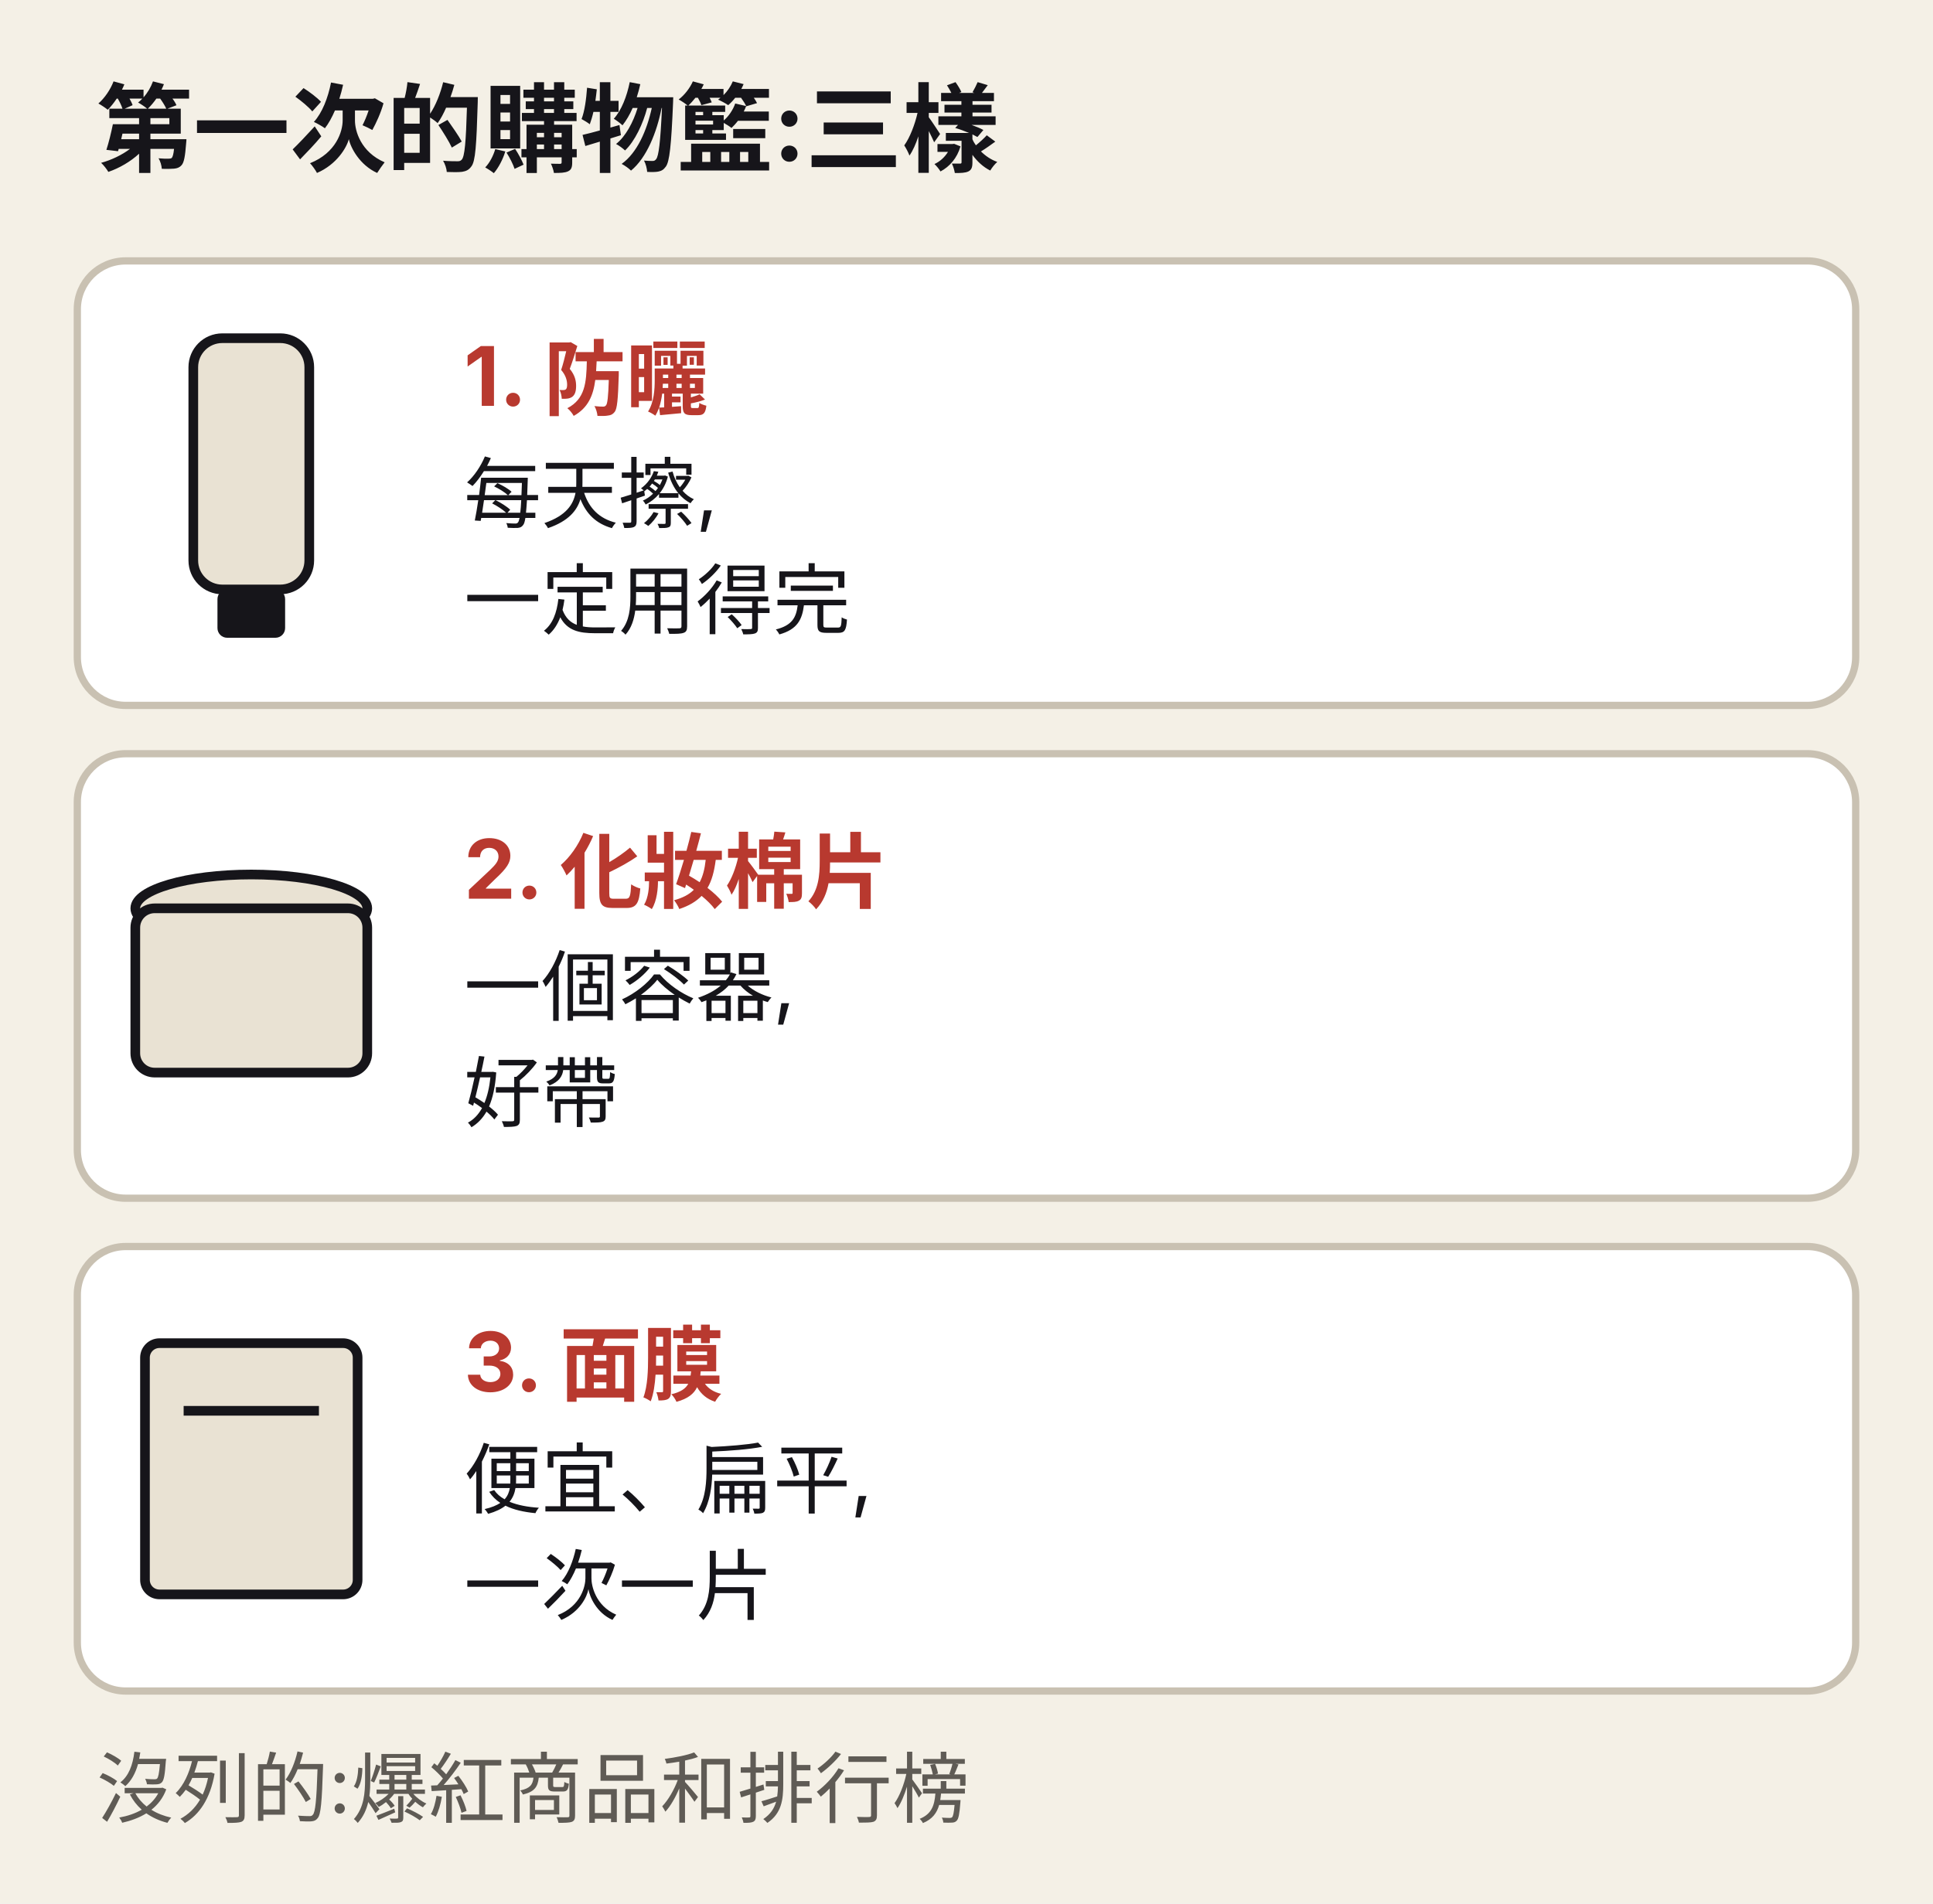
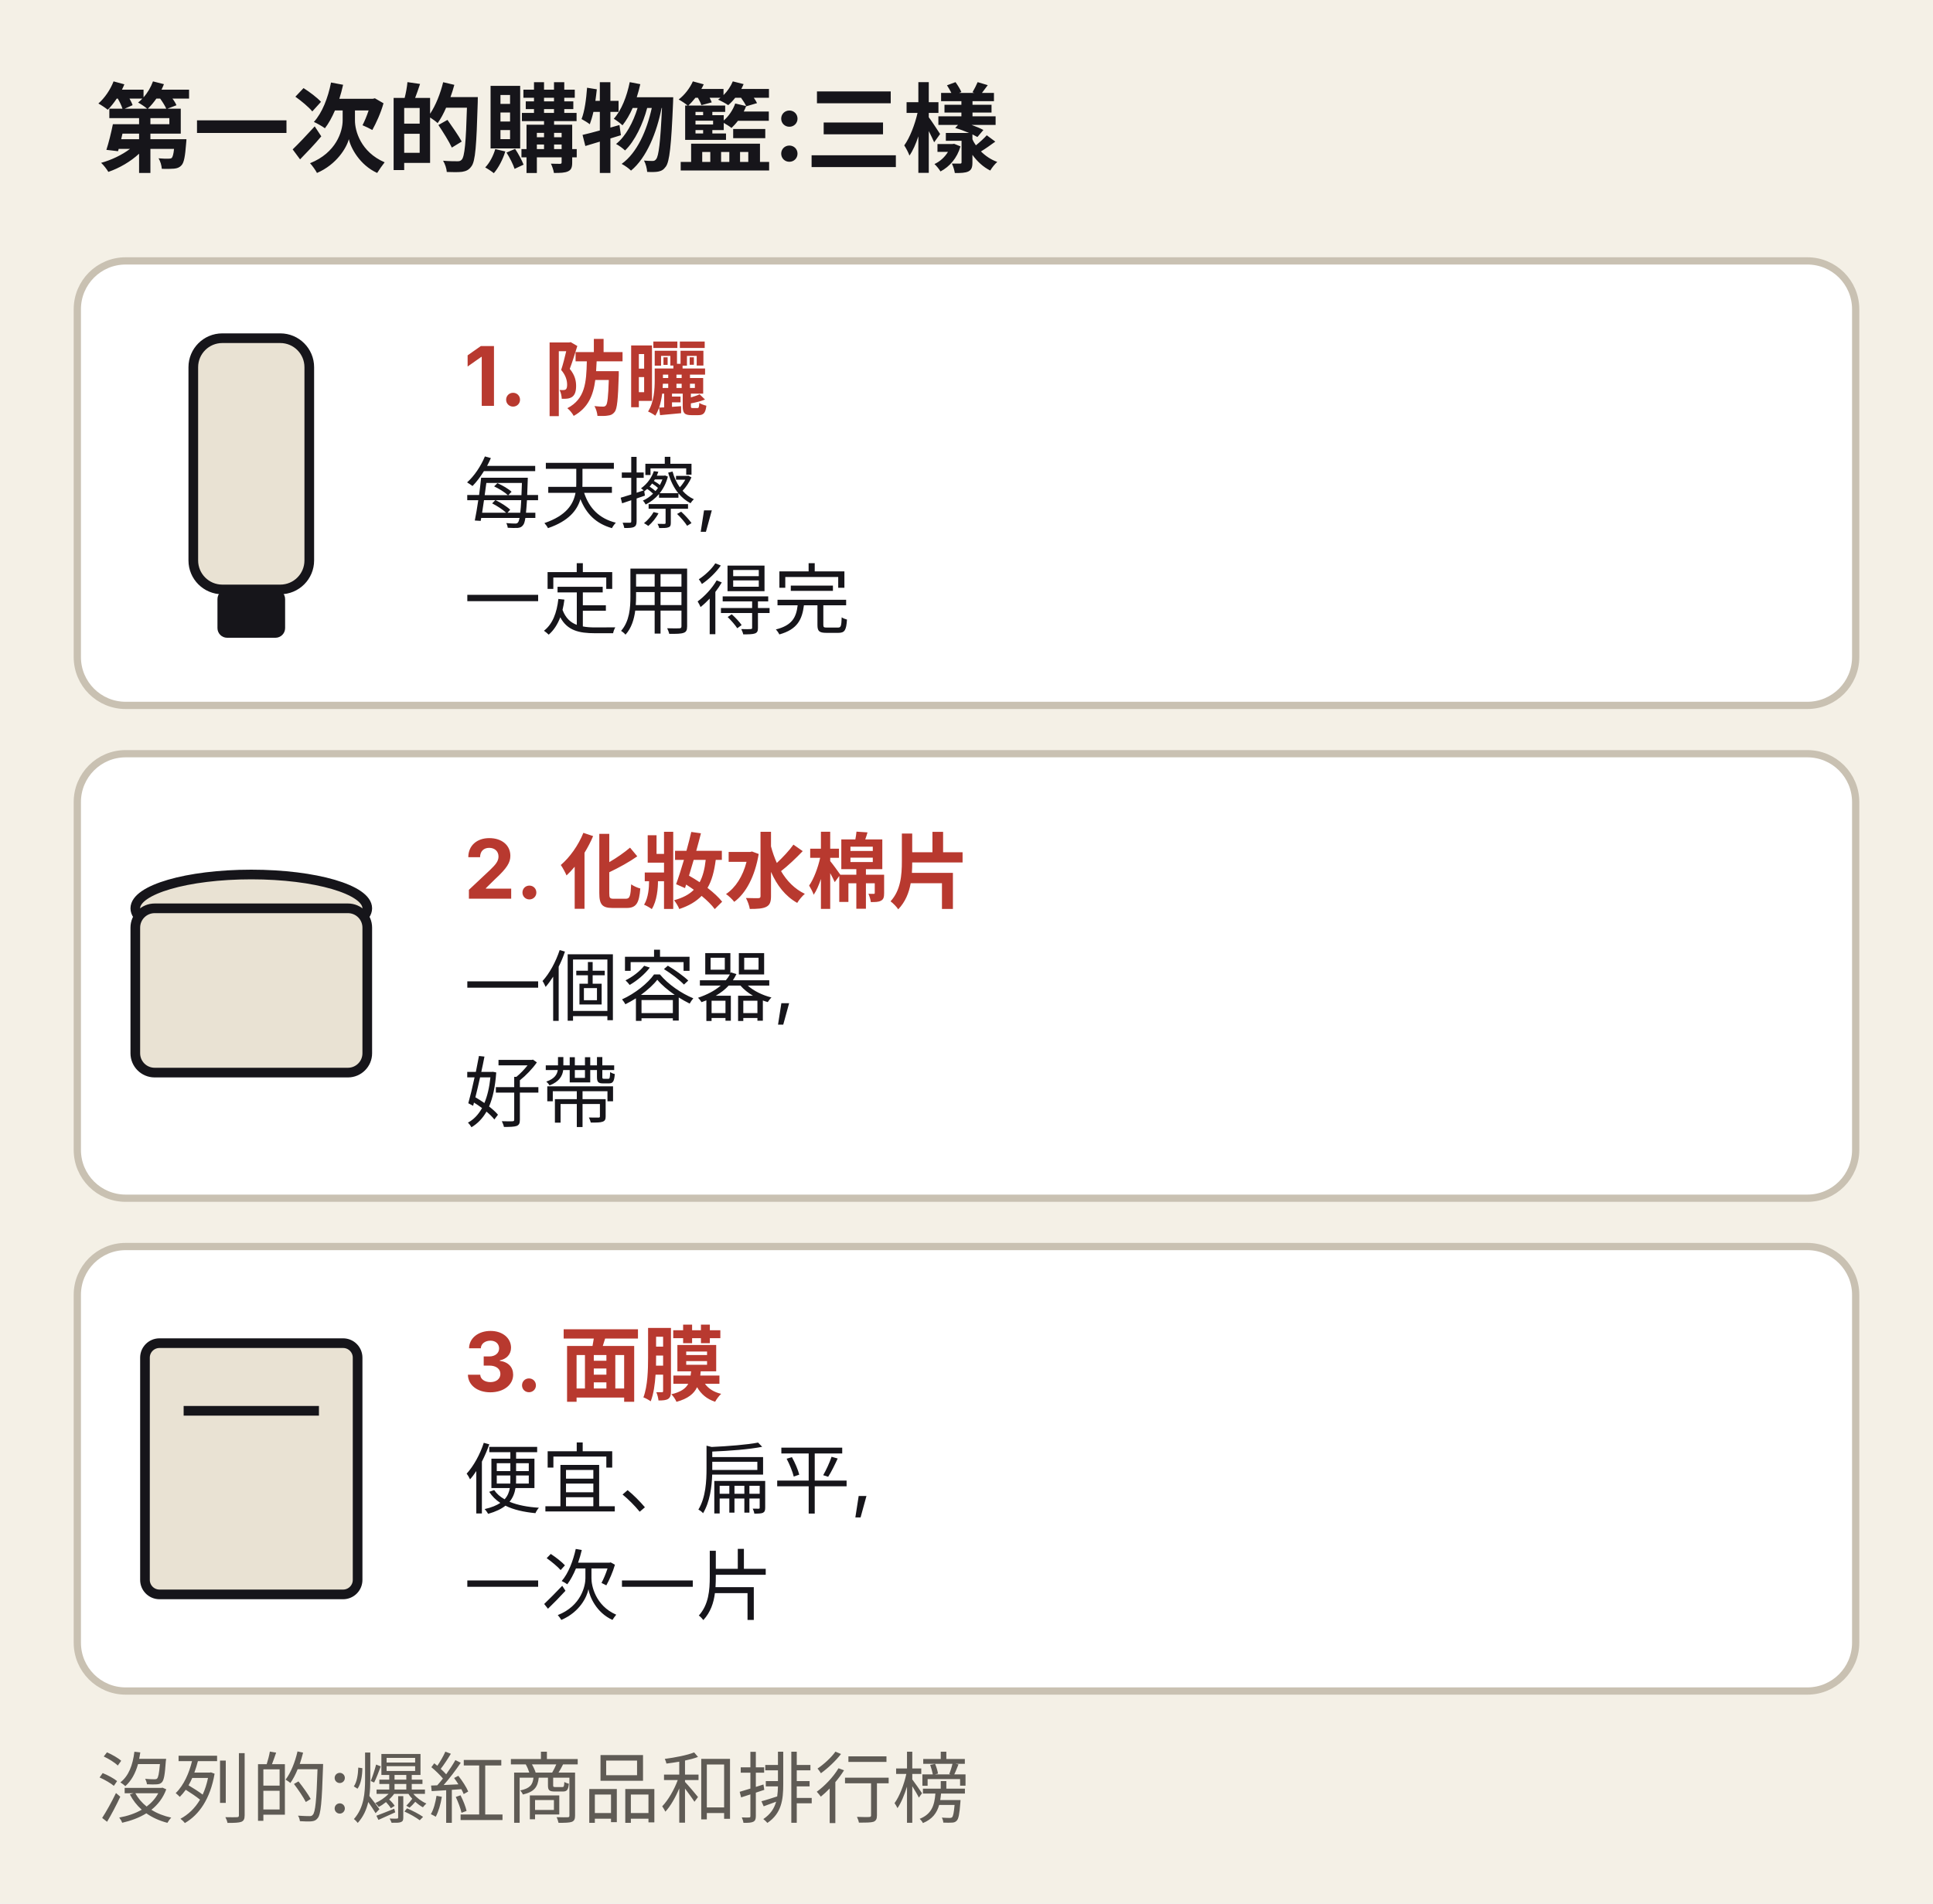
<svg xmlns="http://www.w3.org/2000/svg" viewBox="0 0 400 394" role="img" aria-label="第一次的購物籃:三樣" font-family="system-ui, -apple-system, &quot;Noto Sans KR&quot;, &quot;Noto Sans JP&quot;, &quot;Noto Sans TC&quot;, sans-serif">
  <rect width="400" height="394" fill="#f4f0e6" />
  <text x="20" y="34" font-size="20" font-weight="700" fill="#16151a" text-anchor="start">第一次的購物籃:三樣</text>
  <rect x="16" y="54" width="368" height="92" rx="10" fill="#ffffff" stroke="#c9c1b2" stroke-width="1.5" />
  <rect x="40" y="70.0" width="24" height="52" rx="6" fill="#e9e2d3" stroke="#16151a" stroke-width="2" />
  <rect x="45" y="122.0" width="14" height="10" rx="2" fill="#16151a" stroke="none" stroke-width="0" />
  <text x="96" y="84" font-size="17" font-weight="700" fill="#b8392f" text-anchor="start">1. 防曬</text>
  <text x="96" y="108" font-size="16" font-weight="400" fill="#16151a" text-anchor="start">每天擦,</text>
  <text x="96" y="130" font-size="16" font-weight="400" fill="#16151a" text-anchor="start">一定用得完</text>
  <rect x="16" y="156" width="368" height="92" rx="10" fill="#ffffff" stroke="#c9c1b2" stroke-width="1.5" />
  <ellipse cx="52" cy="188.0" rx="24" ry="7" fill="#e9e2d3" stroke="#16151a" stroke-width="2" />
  <rect x="28" y="188.0" width="48" height="34" rx="4" fill="#e9e2d3" stroke="#16151a" stroke-width="2" />
-   <text x="96" y="186" font-size="17" font-weight="700" fill="#b8392f" text-anchor="start">2. 化妝棉片</text>
+   <text x="96" y="186" font-size="17" font-weight="700" fill="#b8392f" text-anchor="start">2. 化妝水棉片</text>
  <text x="96" y="210" font-size="16" font-weight="400" fill="#16151a" text-anchor="start">一個容器,</text>
  <text x="96" y="232" font-size="16" font-weight="400" fill="#16151a" text-anchor="start">好帶</text>
  <rect x="16" y="258" width="368" height="92" rx="10" fill="#ffffff" stroke="#c9c1b2" stroke-width="1.5" />
  <rect x="30" y="278.0" width="44" height="52" rx="3" fill="#e9e2d3" stroke="#16151a" stroke-width="2" />
  <line x1="38" y1="292.0" x2="66" y2="292.0" stroke="#16151a" stroke-width="2" />
  <text x="96" y="288" font-size="17" font-weight="700" fill="#b8392f" text-anchor="start">3. 面膜</text>
  <text x="96" y="312" font-size="16" font-weight="400" fill="#16151a" text-anchor="start">便宜、扁平,</text>
  <text x="96" y="334" font-size="16" font-weight="400" fill="#16151a" text-anchor="start">一次一片</text>
  <text x="20" y="376" font-size="16" font-weight="400" fill="#5f5b55" text-anchor="start">沒列的:爆紅商品和排行榜</text>
</svg>
